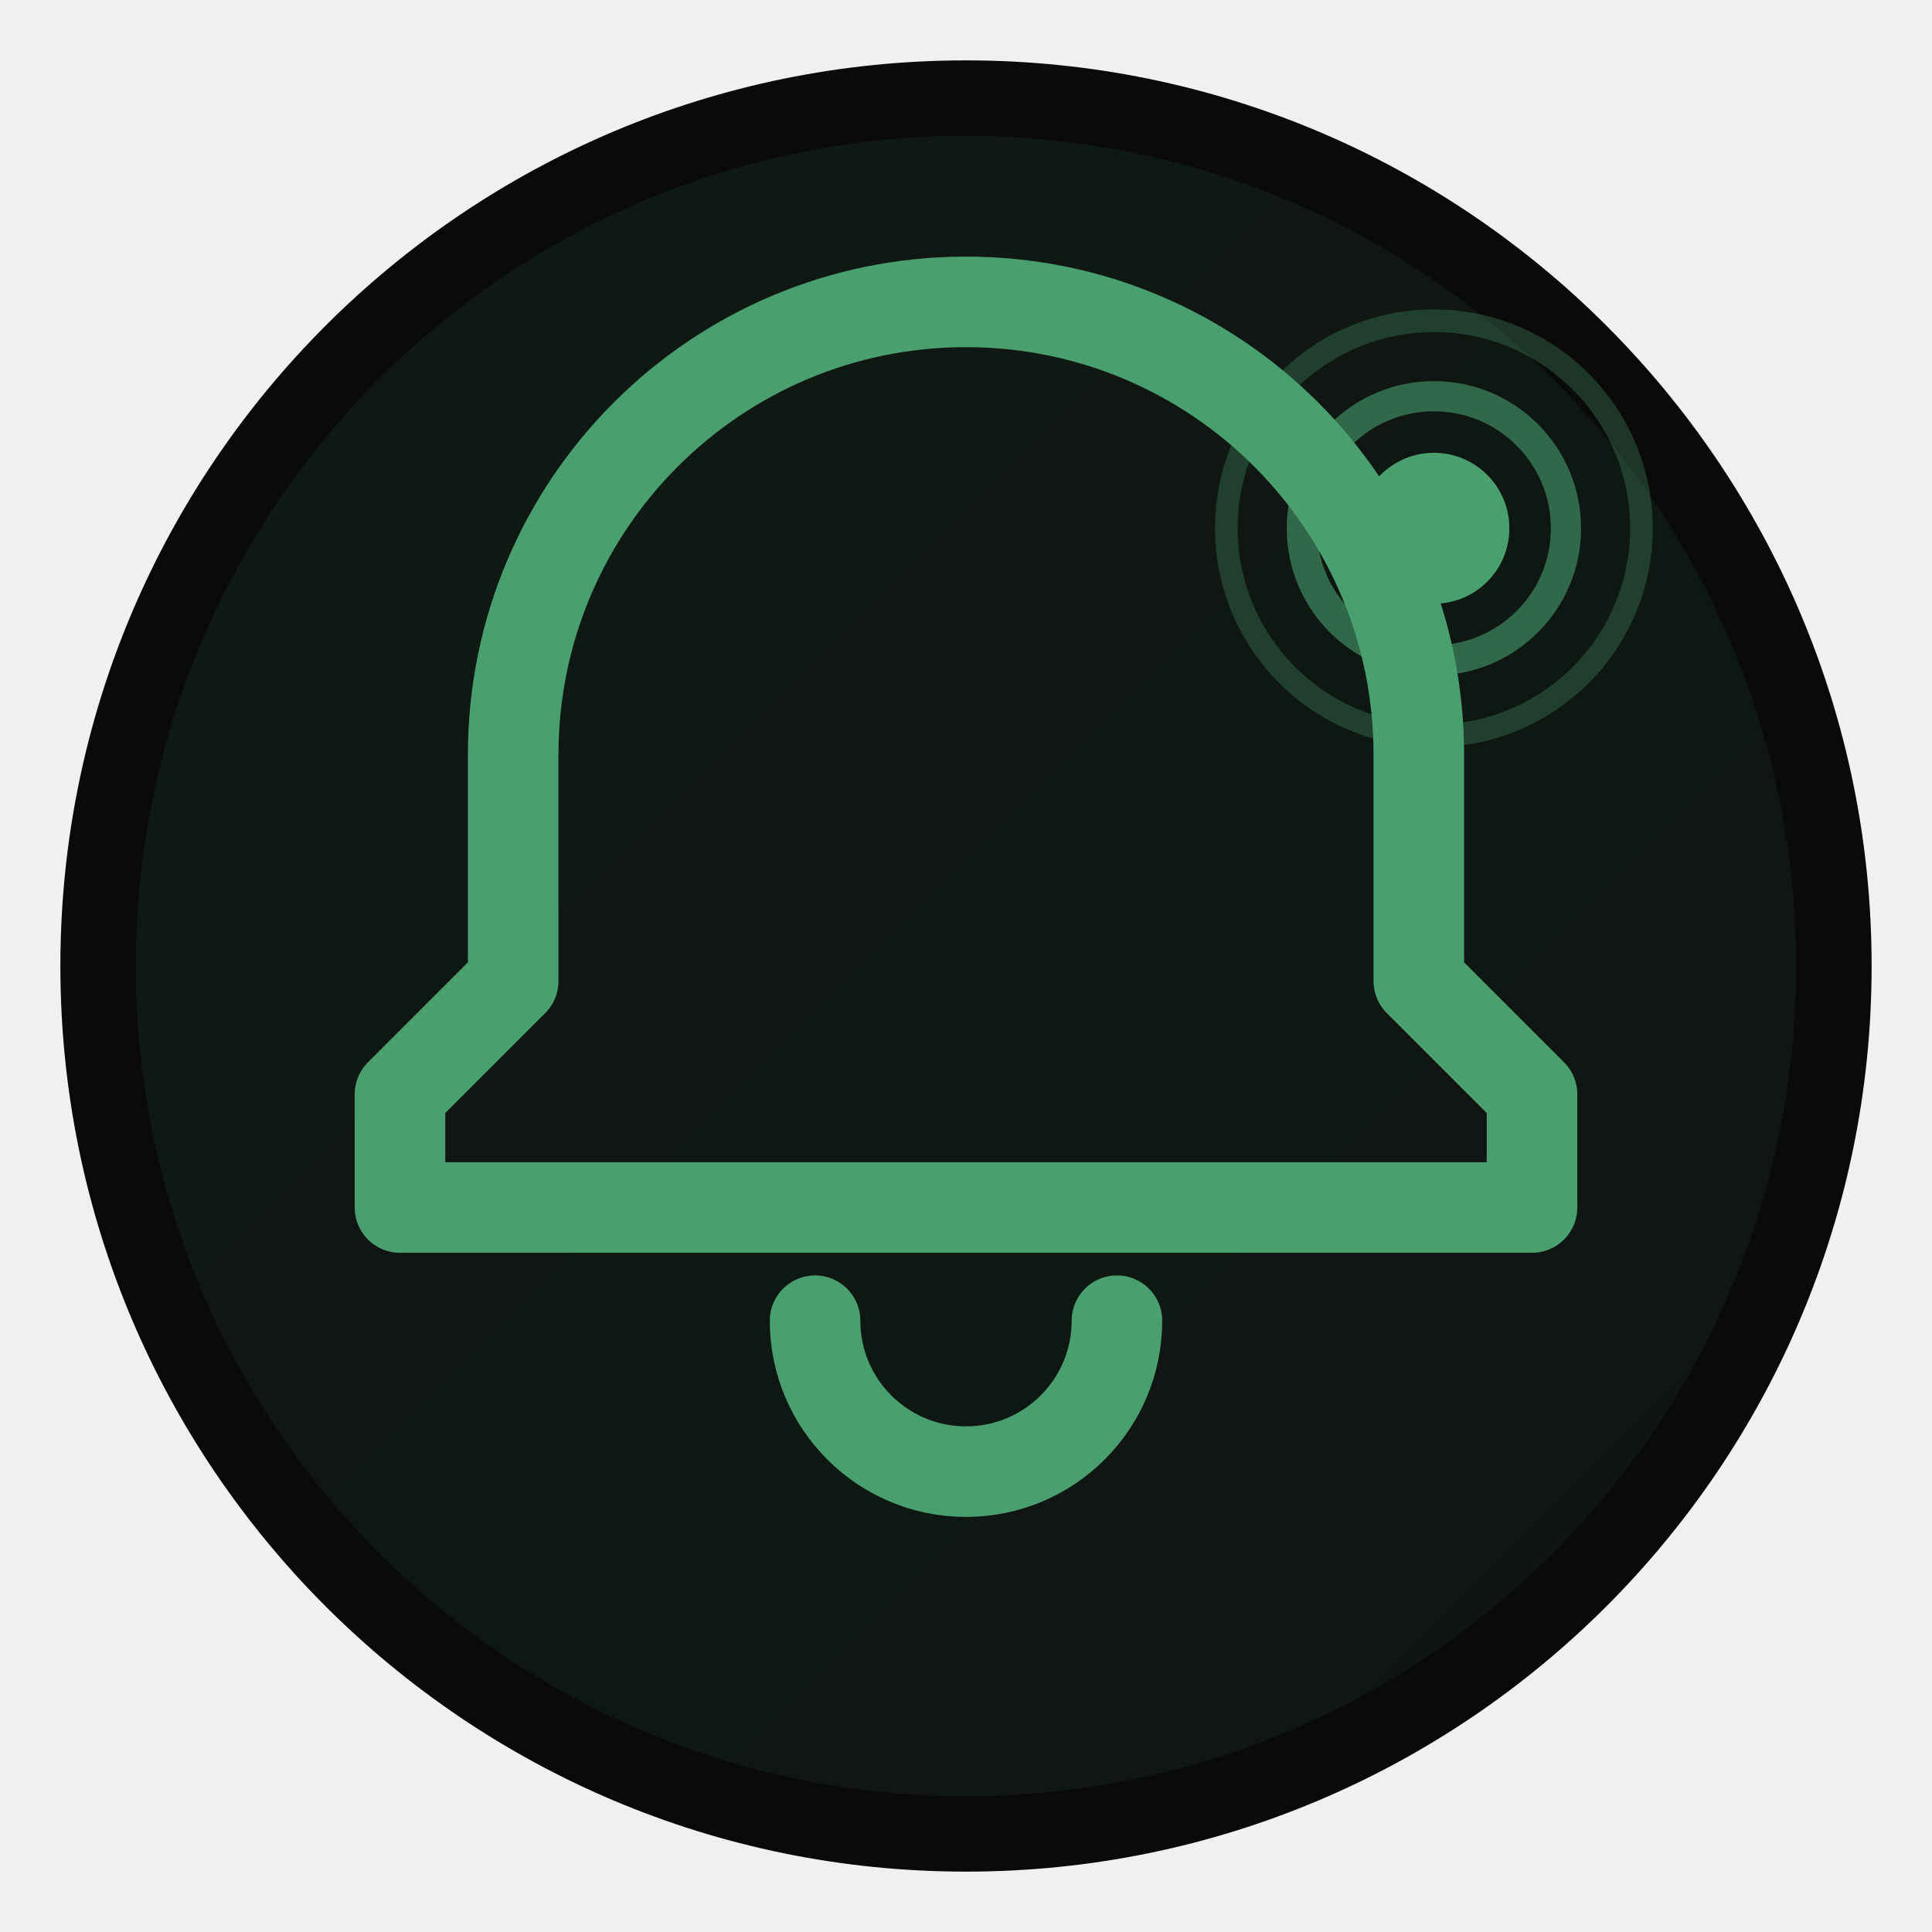
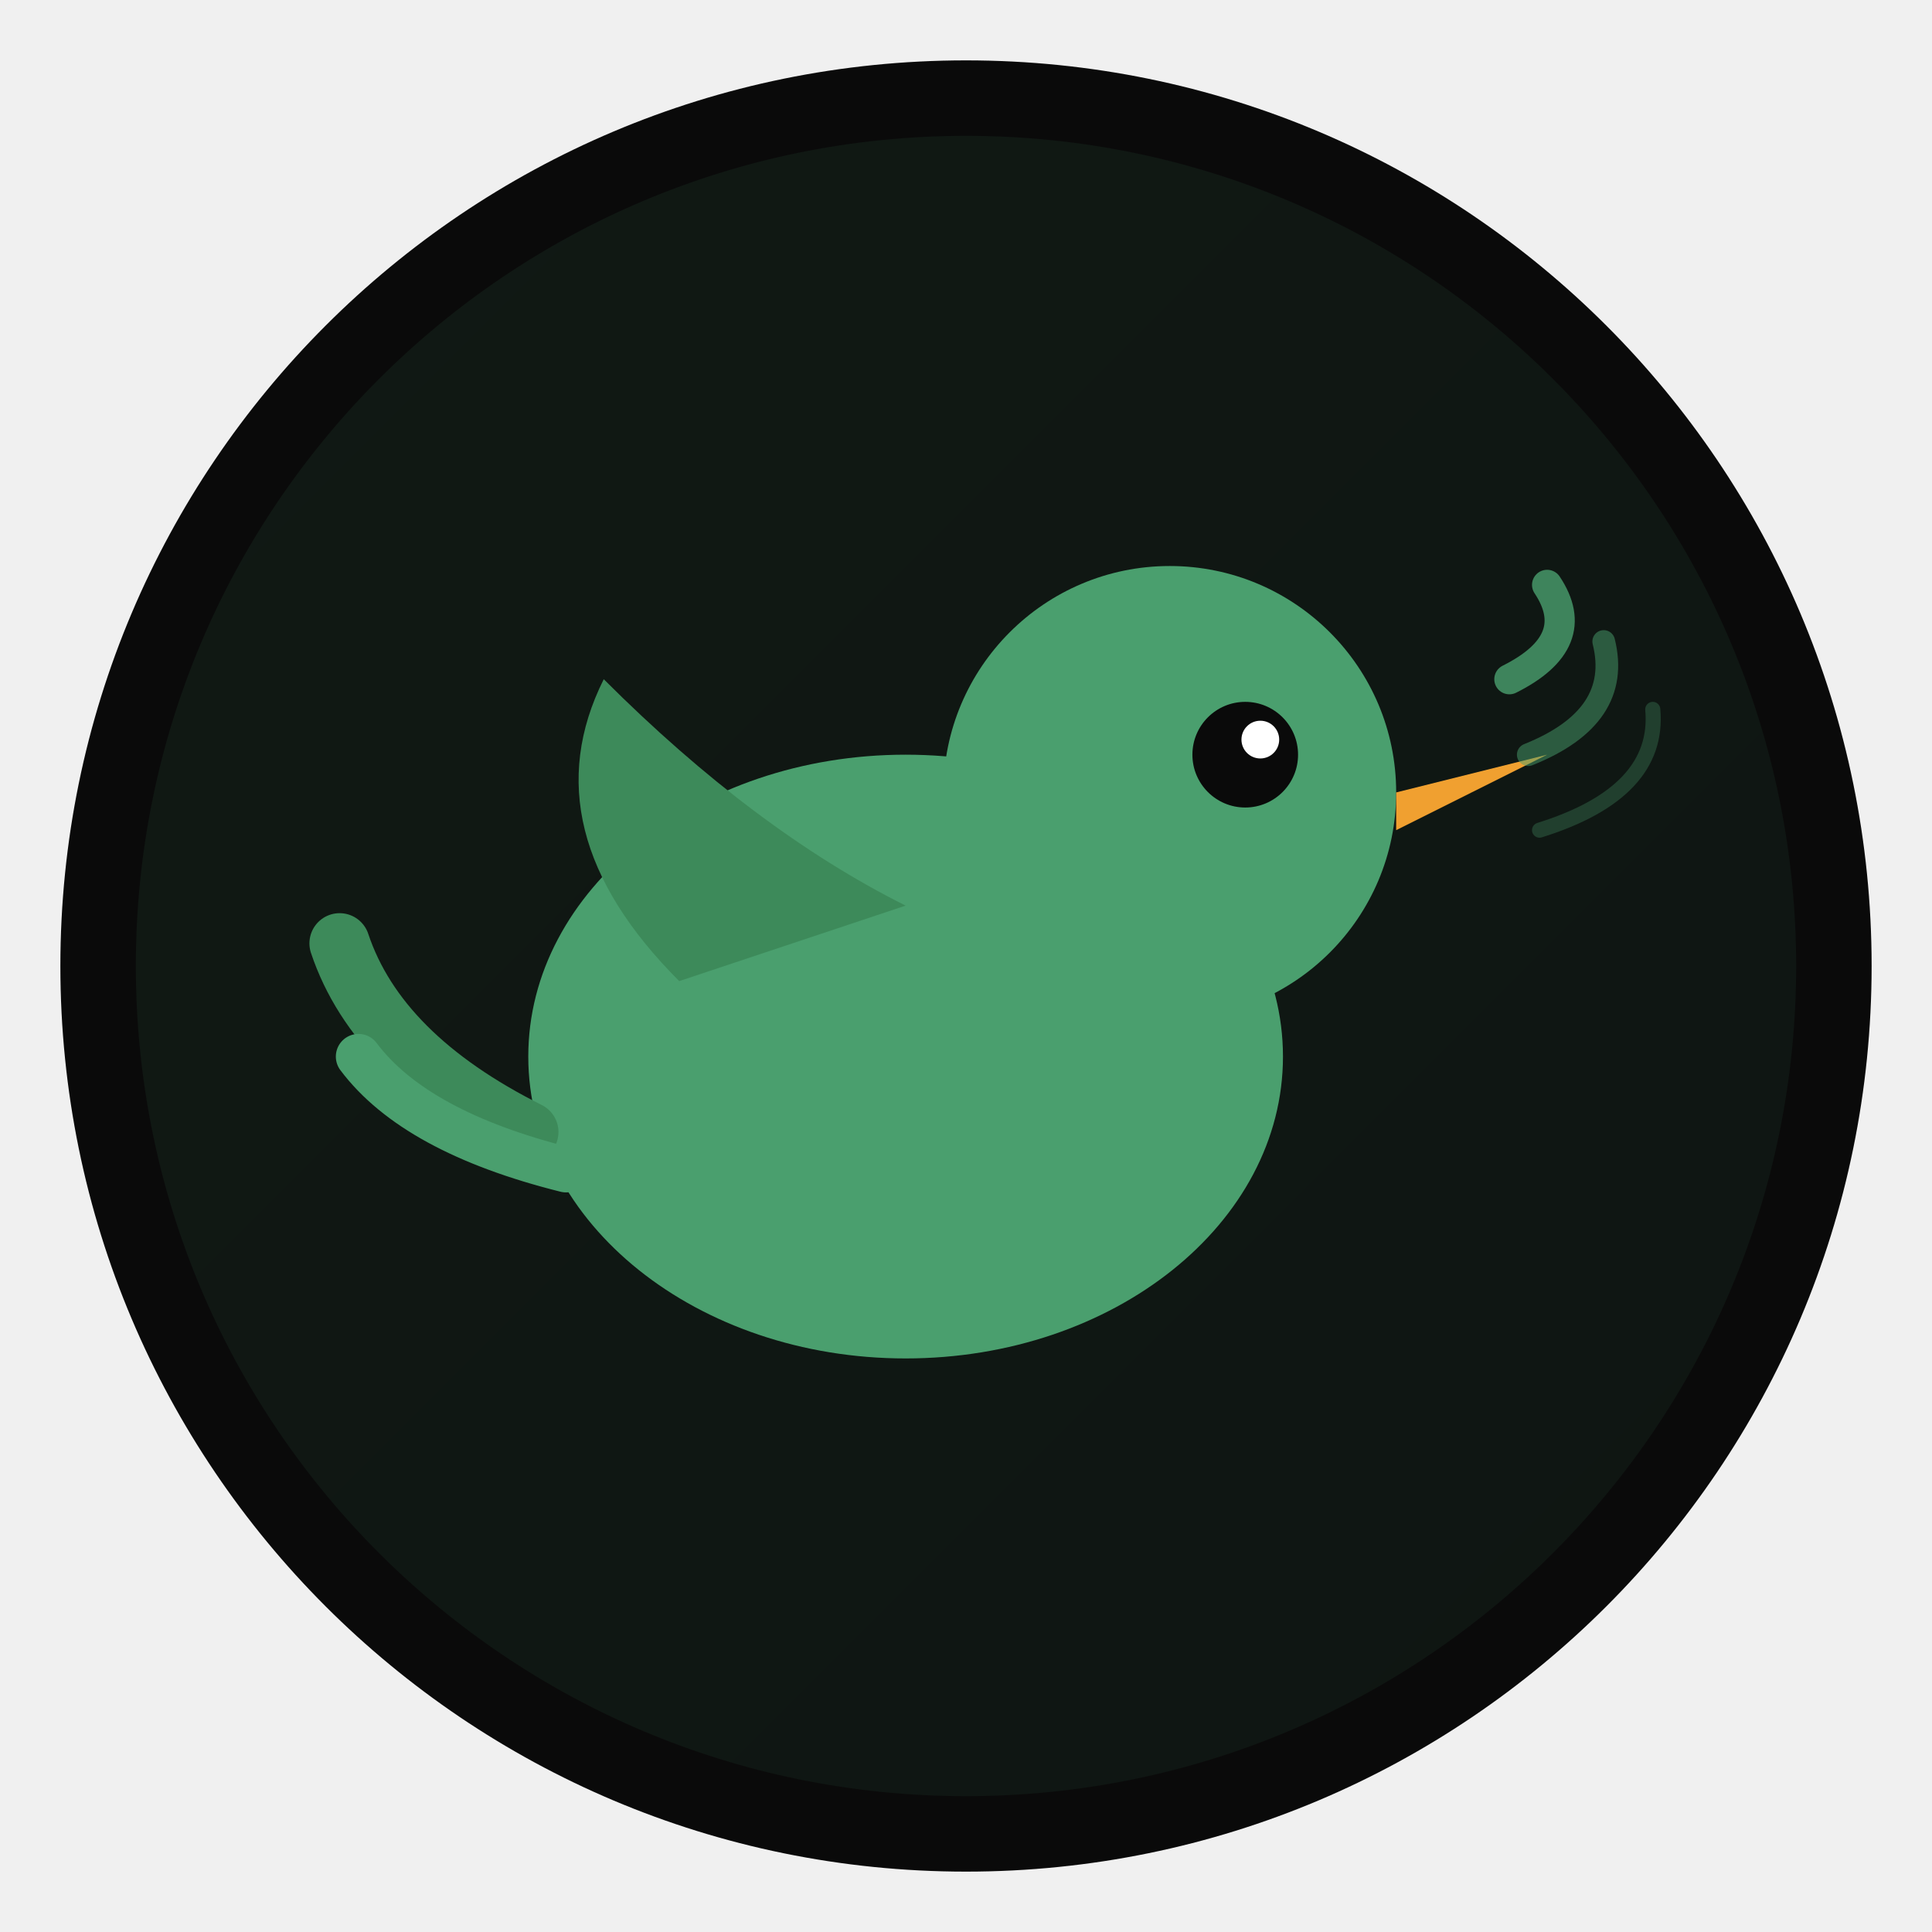
<svg xmlns="http://www.w3.org/2000/svg" viewBox="0 0 512 512">
  <defs>
    <linearGradient id="grad" x1="0%" y1="0%" x2="100%" y2="100%">
      <stop offset="0%" style="stop-color:#4a9f6e;stop-opacity:1" />
      <stop offset="100%" style="stop-color:#3a7f5e;stop-opacity:1" />
    </linearGradient>
  </defs>
  <circle cx="256" cy="256" r="240" fill="#0a0a0a" />
  <circle cx="256" cy="256" r="220" fill="url(#grad)" opacity="0.1" />
-   <path d="M256 80c-66.274 0-120 53.726-120 120v60l-30 30v30h300v-30l-30-30v-60c0-66.274-53.726-120-120-120z" fill="none" stroke="#4a9f6e" stroke-width="24" stroke-linecap="round" stroke-linejoin="round" />
-   <path d="M216 350c0 22.091 17.909 40 40 40s40-17.909 40-40" fill="none" stroke="#4a9f6e" stroke-width="24" stroke-linecap="round" />
-   <circle cx="380" cy="140" r="20" fill="#4a9f6e" />
-   <circle cx="380" cy="140" r="35" fill="none" stroke="#4a9f6e" stroke-width="8" opacity="0.6" />
-   <circle cx="380" cy="140" r="55" fill="none" stroke="#4a9f6e" stroke-width="6" opacity="0.3" />
+   <ellipse cx="240" cy="280" rx="100" ry="80" fill="#4a9f6e" />
+   <circle cx="310" cy="210" r="60" fill="#4a9f6e" />
+   <circle cx="330" cy="200" r="14" fill="#0a0a0a" />
+   <circle cx="334" cy="196" r="5" fill="#ffffff" />
+   <path d="M370 210 L410 200 L370 220 Z" fill="#f0a030" />
+   <path d="M180 260 Q140 220 160 180 Q200 220 240 240 Z" fill="#3d8a5a" />
+   <path d="M140 300 Q100 280 90 250" fill="none" stroke="#3d8a5a" stroke-width="16" stroke-linecap="round" />
+   <path d="M150 310 Q110 300 95 280" fill="none" stroke="#4a9f6e" stroke-width="12" stroke-linecap="round" />
+   <path d="M400 180 Q420 170 410 155" fill="none" stroke="#4a9f6e" stroke-width="8" stroke-linecap="round" opacity="0.8" />
+   <path d="M405 200 Q430 190 425 170" fill="none" stroke="#4a9f6e" stroke-width="6" stroke-linecap="round" opacity="0.5" />
+   <path d="M408 220 Q440 210 438 188" fill="none" stroke="#4a9f6e" stroke-width="4" stroke-linecap="round" opacity="0.3" />
</svg>
